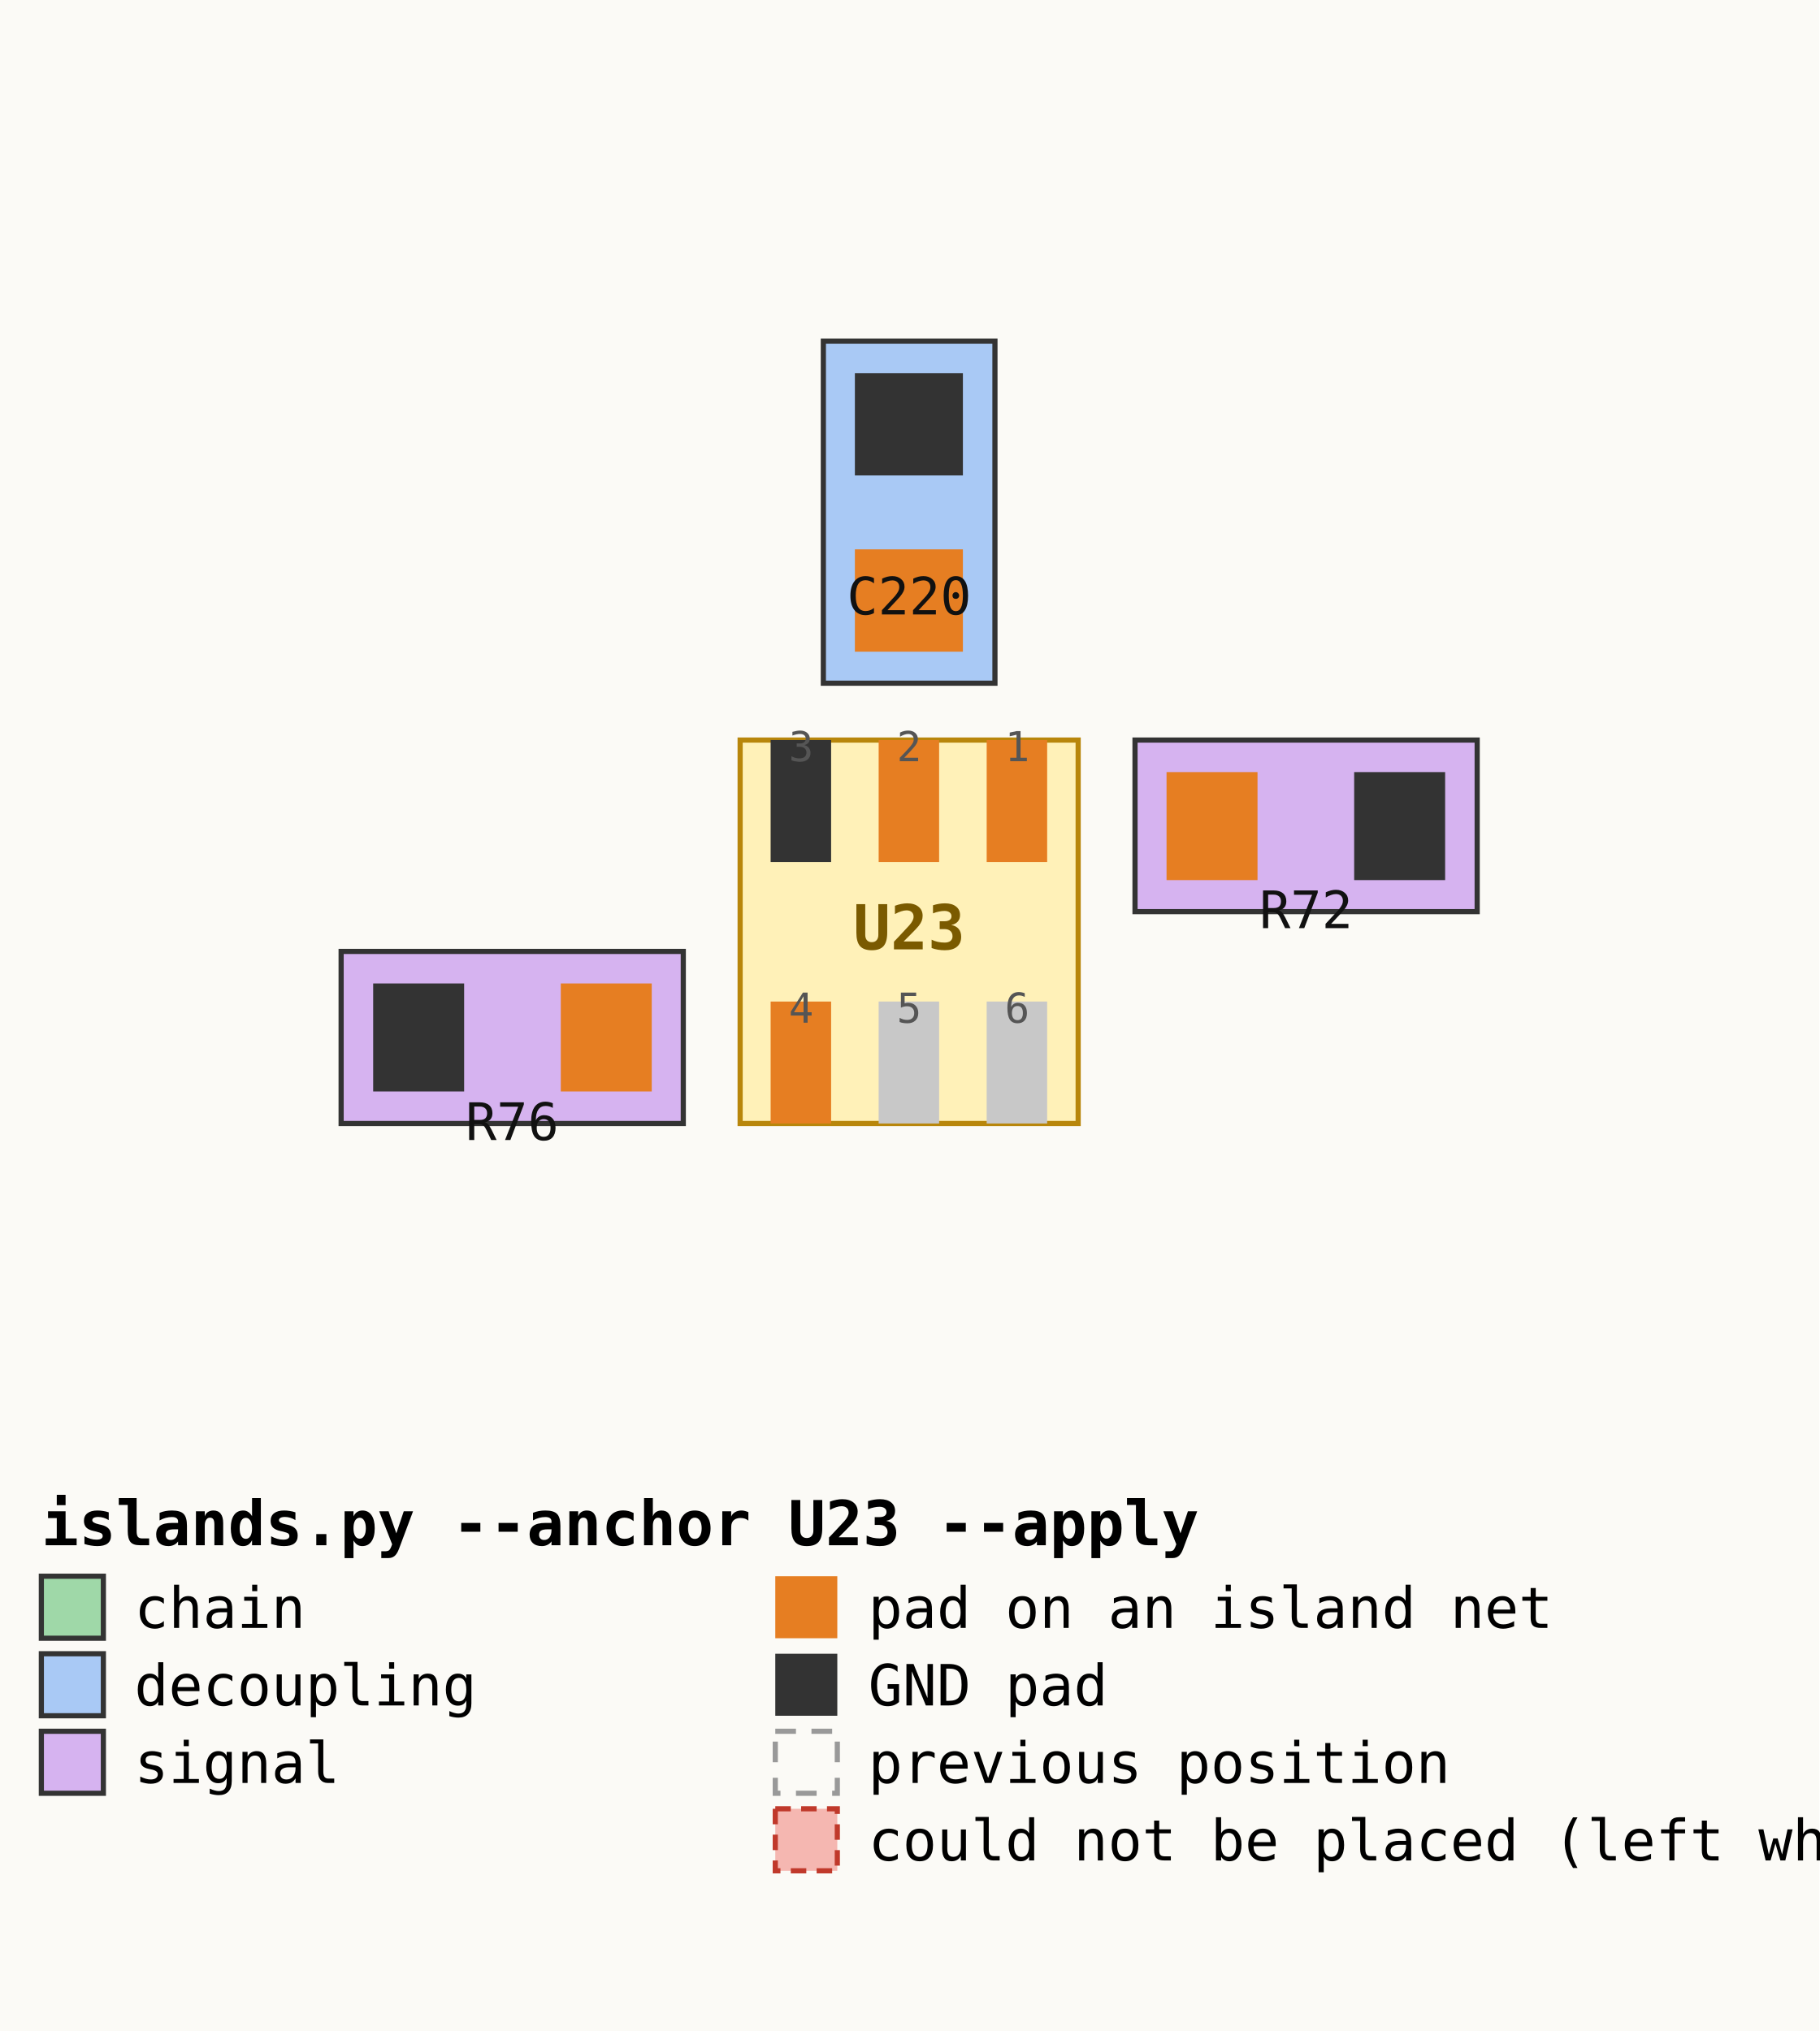
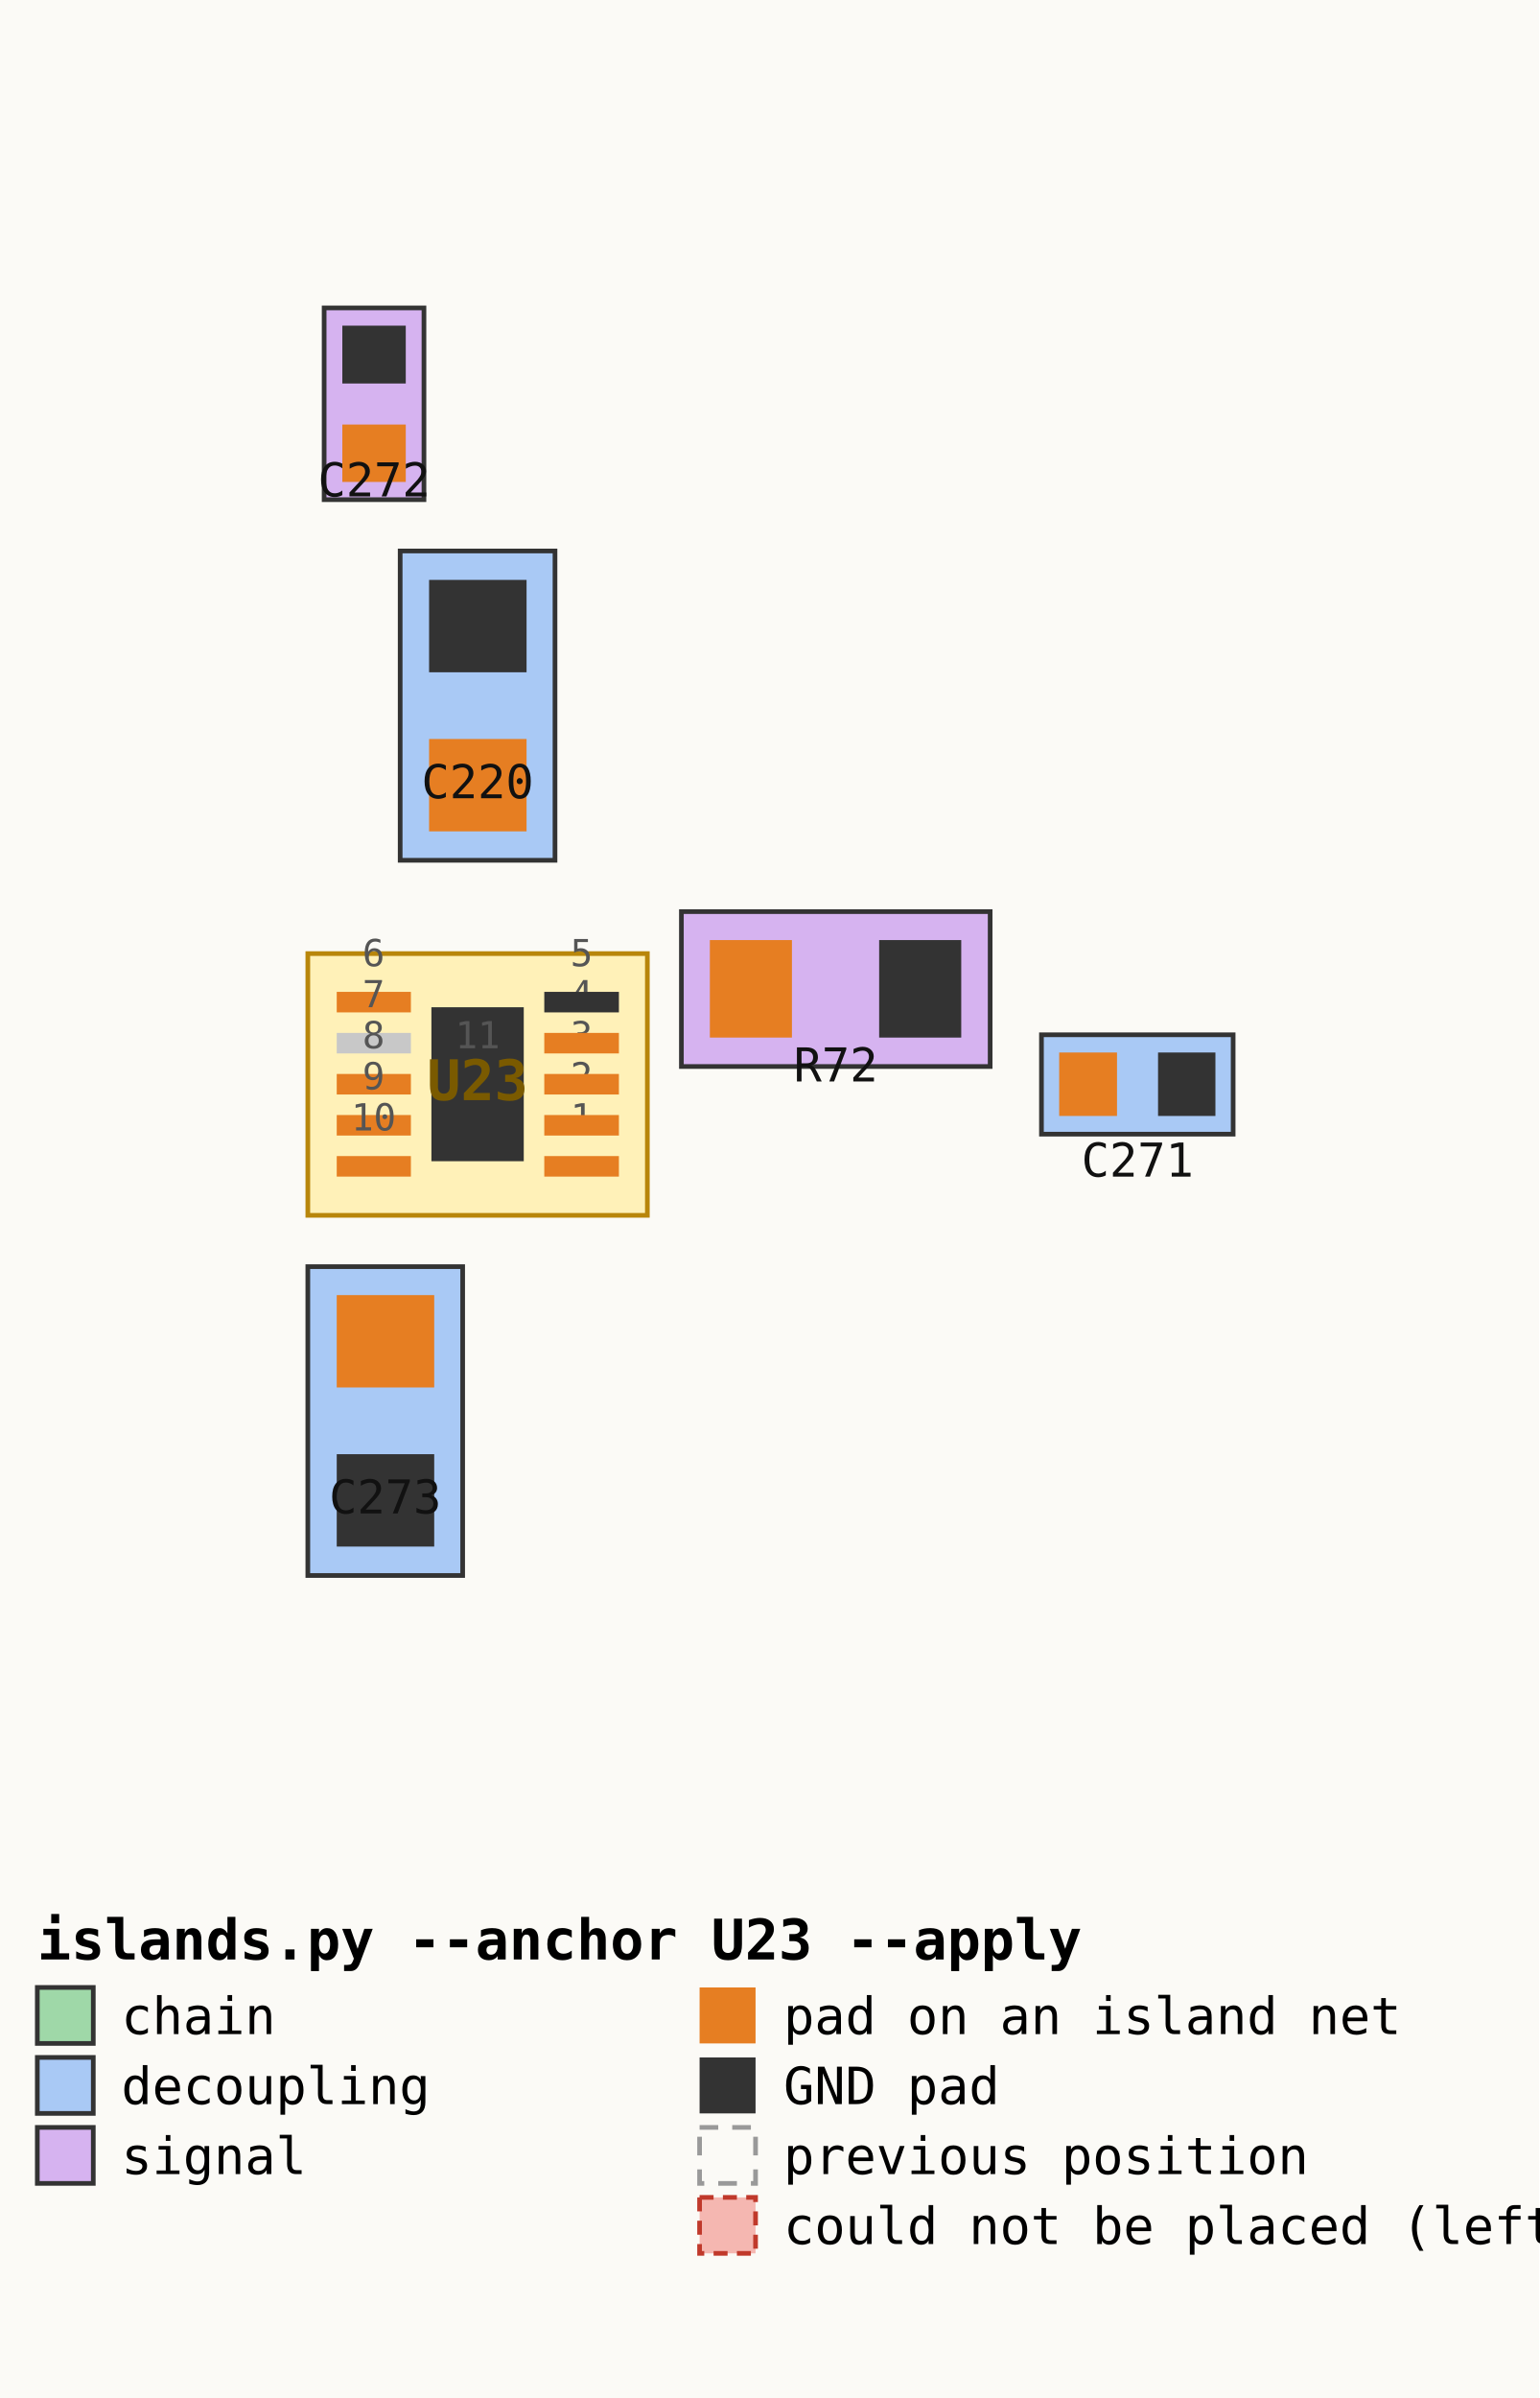
- <svg xmlns="http://www.w3.org/2000/svg" width="352" height="393" viewBox="0 0 352 393" font-family="monospace">
-   <rect x="0" y="0" width="352" height="393" fill="#fbfaf6" />
-   <rect x="-8766.9" y="-2430.9" width="2200.0" height="2200.0" fill="none" stroke="#000" stroke-width="2" />
-   <polygon points="2408.6,-882.6 2343.2,-882.6 2343.2,-956.8 2408.6,-956.8" fill="none" stroke="#b8860b" stroke-width="1" stroke-dasharray="4,3" />
-   <polygon points="208.6,217.4 143.2,217.4 143.2,143.2 208.6,143.2" fill="#fff1b8" stroke="#b8860b" stroke-width="1" />
-   <polygon points="202.6,166.8 190.9,166.8 190.9,143.2 202.6,143.2" fill="#e67e22" stroke="none" stroke-width="1" />
-   <text x="196.8" y="147.3" font-size="8" fill="#555" text-anchor="middle">1</text>
-   <polygon points="181.7,166.8 170.0,166.8 170.0,143.2 181.7,143.2" fill="#e67e22" stroke="none" stroke-width="1" />
-   <text x="175.9" y="147.3" font-size="8" fill="#555" text-anchor="middle">2</text>
-   <polygon points="160.8,166.8 149.1,166.8 149.1,143.2 160.8,143.2" fill="#333" stroke="none" stroke-width="1" />
-   <text x="155.0" y="147.3" font-size="8" fill="#555" text-anchor="middle">3</text>
-   <polygon points="160.8,217.4 149.1,217.4 149.1,193.8 160.8,193.8" fill="#e67e22" stroke="none" stroke-width="1" />
-   <text x="155.0" y="197.9" font-size="8" fill="#555" text-anchor="middle">4</text>
-   <polygon points="181.7,217.4 170.0,217.4 170.0,193.8 181.7,193.8" fill="#c8c8c8" stroke="none" stroke-width="1" />
-   <text x="175.9" y="197.9" font-size="8" fill="#555" text-anchor="middle">5</text>
-   <polygon points="202.6,217.4 190.9,217.4 190.9,193.8 202.6,193.8" fill="#c8c8c8" stroke="none" stroke-width="1" />
-   <text x="196.8" y="197.9" font-size="8" fill="#555" text-anchor="middle">6</text>
-   <text x="175.9" y="180.3" font-size="12" font-weight="bold" fill="#7a5a00" text-anchor="middle" dominant-baseline="middle">U23</text>
-   <polygon points="132.2,217.4 66.0,217.4 66.0,184.1 132.2,184.1" fill="#d6b3f0" stroke="#333" stroke-width="1" />
-   <polygon points="126.1,211.2 108.5,211.2 108.5,190.3 126.1,190.3" fill="#e67e22" stroke="none" stroke-width="1" />
-   <polygon points="89.8,211.2 72.2,211.2 72.2,190.3 89.8,190.3" fill="#333" stroke="none" stroke-width="1" />
-   <text x="99.1" y="220.6" font-size="10" fill="#111" text-anchor="middle">R76</text>
-   <polygon points="159.3,132.2 159.3,66.0 192.5,66.0 192.5,132.2" fill="#a9c9f5" stroke="#333" stroke-width="1" />
-   <polygon points="165.4,126.1 165.4,106.3 186.3,106.3 186.3,126.1" fill="#e67e22" stroke="none" stroke-width="1" />
-   <polygon points="165.4,92.0 165.4,72.2 186.3,72.2 186.3,92.0" fill="#333" stroke="none" stroke-width="1" />
-   <text x="175.9" y="118.9" font-size="10" fill="#111" text-anchor="middle">C220</text>
-   <polygon points="219.6,143.2 285.8,143.2 285.8,176.4 219.6,176.4" fill="#d6b3f0" stroke="#333" stroke-width="1" />
-   <polygon points="225.7,149.4 243.3,149.4 243.3,170.3 225.7,170.3" fill="#e67e22" stroke="none" stroke-width="1" />
-   <polygon points="262.0,149.4 279.6,149.4 279.6,170.3 262.0,170.3" fill="#333" stroke="none" stroke-width="1" />
-   <text x="252.7" y="179.6" font-size="10" fill="#111" text-anchor="middle">R72</text>
-   <text x="8" y="299" font-size="12" font-weight="bold">islands.py --anchor U23 --apply</text>
-   <rect x="8" y="305" width="12" height="12" fill="#9fd8a8" stroke="#333" />
-   <text x="26" y="315" font-size="11">chain</text>
-   <rect x="8" y="320" width="12" height="12" fill="#a9c9f5" stroke="#333" />
-   <text x="26" y="330" font-size="11">decoupling</text>
-   <rect x="8" y="335" width="12" height="12" fill="#d6b3f0" stroke="#333" />
-   <text x="26" y="345" font-size="11">signal</text>
-   <rect x="150" y="305" width="12" height="12" fill="#e67e22" />
-   <text x="168" y="315" font-size="11">pad on an island net</text>
-   <rect x="150" y="320" width="12" height="12" fill="#333" />
-   <text x="168" y="330" font-size="11">GND pad</text>
-   <rect x="150" y="335" width="12" height="12" fill="none" stroke="#999" stroke-dasharray="4,3" />
-   <text x="168" y="345" font-size="11">previous position</text>
-   <rect x="150" y="350" width="12" height="12" fill="#f5b7b1" stroke="#c0392b" stroke-dasharray="3,2" />
-   <text x="168" y="360" font-size="11">could not be placed (left where it is)</text>
-   <text x="400" y="315" font-size="11">previous positions out of view: R76, C220, R72</text>
-   <text x="400" y="330" font-size="11">grid: 428.5..444.5 x 140.5..153.4 mm, 22 px/mm</text>
+ <svg xmlns="http://www.w3.org/2000/svg" width="330" height="514" viewBox="0 0 330 514" font-family="monospace">
+   <rect x="0" y="0" width="330" height="514" fill="#fbfaf6" />
+   <rect x="-9471.1" y="338.2" width="2200.0" height="2200.0" fill="none" stroke="#000" stroke-width="2" />
+   <polygon points="5449.2,2020.9 5376.4,2020.9 5376.4,1964.8 5449.2,1964.8" fill="none" stroke="#b8860b" stroke-width="1" stroke-dasharray="4,3" />
+   <polygon points="138.8,260.5 66.0,260.5 66.0,204.4 138.8,204.4" fill="#fff1b8" stroke="#b8860b" stroke-width="1" />
+   <polygon points="111.7,247.8 93.2,247.8 93.2,217.0 111.7,217.0" fill="#c8c8c8" stroke="none" stroke-width="1" />
+   <text x="102.4" y="224.7" font-size="8" fill="#555" text-anchor="middle" />
+   <polygon points="132.7,252.2 116.7,252.2 116.7,247.8 132.7,247.8" fill="#e67e22" stroke="none" stroke-width="1" />
+   <text x="124.7" y="242.3" font-size="8" fill="#555" text-anchor="middle">1</text>
+   <polygon points="132.7,243.4 116.7,243.4 116.7,239.0 132.7,239.0" fill="#e67e22" stroke="none" stroke-width="1" />
+   <text x="124.7" y="233.5" font-size="8" fill="#555" text-anchor="middle">2</text>
+   <polygon points="132.7,234.6 116.7,234.6 116.7,230.2 132.7,230.2" fill="#e67e22" stroke="none" stroke-width="1" />
+   <text x="124.7" y="224.7" font-size="8" fill="#555" text-anchor="middle">3</text>
+   <polygon points="132.7,225.8 116.7,225.8 116.7,221.4 132.7,221.4" fill="#e67e22" stroke="none" stroke-width="1" />
+   <text x="124.7" y="215.9" font-size="8" fill="#555" text-anchor="middle">4</text>
+   <polygon points="132.7,217.0 116.7,217.0 116.7,212.6 132.7,212.6" fill="#333" stroke="none" stroke-width="1" />
+   <text x="124.7" y="207.1" font-size="8" fill="#555" text-anchor="middle">5</text>
+   <polygon points="88.1,217.0 72.2,217.0 72.2,212.6 88.1,212.6" fill="#e67e22" stroke="none" stroke-width="1" />
+   <text x="80.1" y="207.1" font-size="8" fill="#555" text-anchor="middle">6</text>
+   <polygon points="88.1,225.8 72.2,225.8 72.2,221.4 88.1,221.4" fill="#c8c8c8" stroke="none" stroke-width="1" />
+   <text x="80.1" y="215.9" font-size="8" fill="#555" text-anchor="middle">7</text>
+   <polygon points="88.1,234.6 72.2,234.6 72.2,230.2 88.1,230.2" fill="#e67e22" stroke="none" stroke-width="1" />
+   <text x="80.1" y="224.7" font-size="8" fill="#555" text-anchor="middle">8</text>
+   <polygon points="88.1,243.4 72.2,243.4 72.2,239.0 88.1,239.0" fill="#e67e22" stroke="none" stroke-width="1" />
+   <text x="80.1" y="233.5" font-size="8" fill="#555" text-anchor="middle">9</text>
+   <polygon points="88.1,252.2 72.2,252.2 72.2,247.8 88.1,247.8" fill="#e67e22" stroke="none" stroke-width="1" />
+   <text x="80.1" y="242.3" font-size="8" fill="#555" text-anchor="middle">10</text>
+   <polygon points="112.3,248.9 92.5,248.9 92.5,215.9 112.3,215.9" fill="#333" stroke="none" stroke-width="1" />
+   <text x="102.4" y="224.7" font-size="8" fill="#555" text-anchor="middle">11</text>
+   <text x="102.4" y="232.4" font-size="12" font-weight="bold" fill="#7a5a00" text-anchor="middle" dominant-baseline="middle">U23</text>
+   <polygon points="85.8,184.4 85.8,118.1 119.0,118.1 119.0,184.4" fill="#a9c9f5" stroke="#333" stroke-width="1" />
+   <polygon points="92.0,178.2 92.0,158.4 112.9,158.4 112.9,178.2" fill="#e67e22" stroke="none" stroke-width="1" />
+   <polygon points="92.0,144.1 92.0,124.3 112.9,124.3 112.9,144.1" fill="#333" stroke="none" stroke-width="1" />
+   <text x="102.4" y="171.1" font-size="10" fill="#111" text-anchor="middle">C220</text>
+   <polygon points="69.5,107.1 69.5,66.0 90.9,66.0 90.9,107.1" fill="#d6b3f0" stroke="#333" stroke-width="1" />
+   <polygon points="73.4,103.3 73.4,91.0 87.0,91.0 87.0,103.3" fill="#e67e22" stroke="none" stroke-width="1" />
+   <polygon points="73.4,82.2 73.4,69.8 87.0,69.8 87.0,82.2" fill="#333" stroke="none" stroke-width="1" />
+   <text x="80.2" y="106.4" font-size="10" fill="#111" text-anchor="middle">C272</text>
+   <polygon points="223.3,221.8 264.4,221.8 264.4,243.1 223.3,243.1" fill="#a9c9f5" stroke="#333" stroke-width="1" />
+   <polygon points="227.1,225.6 239.5,225.6 239.5,239.2 227.1,239.2" fill="#e67e22" stroke="none" stroke-width="1" />
+   <polygon points="248.3,225.6 260.6,225.6 260.6,239.2 248.3,239.2" fill="#333" stroke="none" stroke-width="1" />
+   <text x="243.9" y="252.2" font-size="10" fill="#111" text-anchor="middle">C271</text>
+   <polygon points="99.2,271.5 99.2,337.7 66.0,337.7 66.0,271.5" fill="#a9c9f5" stroke="#333" stroke-width="1" />
+   <polygon points="93.1,277.6 93.1,297.4 72.2,297.4 72.2,277.6" fill="#e67e22" stroke="none" stroke-width="1" />
+   <polygon points="93.1,311.7 93.1,331.5 72.2,331.5 72.2,311.7" fill="#333" stroke="none" stroke-width="1" />
+   <text x="82.6" y="324.4" font-size="10" fill="#111" text-anchor="middle">C273</text>
+   <polygon points="146.1,195.4 212.3,195.4 212.3,228.6 146.1,228.6" fill="#d6b3f0" stroke="#333" stroke-width="1" />
+   <polygon points="152.2,201.5 169.8,201.5 169.8,222.4 152.2,222.4" fill="#e67e22" stroke="none" stroke-width="1" />
+   <polygon points="188.5,201.5 206.1,201.5 206.1,222.4 188.5,222.4" fill="#333" stroke="none" stroke-width="1" />
+   <text x="179.2" y="231.8" font-size="10" fill="#111" text-anchor="middle">R72</text>
+   <text x="8" y="420" font-size="12" font-weight="bold">islands.py --anchor U23 --apply</text>
+   <rect x="8" y="426" width="12" height="12" fill="#9fd8a8" stroke="#333" />
+   <text x="26" y="436" font-size="11">chain</text>
+   <rect x="8" y="441" width="12" height="12" fill="#a9c9f5" stroke="#333" />
+   <text x="26" y="451" font-size="11">decoupling</text>
+   <rect x="8" y="456" width="12" height="12" fill="#d6b3f0" stroke="#333" />
+   <text x="26" y="466" font-size="11">signal</text>
+   <rect x="150" y="426" width="12" height="12" fill="#e67e22" />
+   <text x="168" y="436" font-size="11">pad on an island net</text>
+   <rect x="150" y="441" width="12" height="12" fill="#333" />
+   <text x="168" y="451" font-size="11">GND pad</text>
+   <rect x="150" y="456" width="12" height="12" fill="none" stroke="#999" stroke-dasharray="4,3" />
+   <text x="168" y="466" font-size="11">previous position</text>
+   <rect x="150" y="471" width="12" height="12" fill="#f5b7b1" stroke="#c0392b" stroke-dasharray="3,2" />
+   <text x="168" y="481" font-size="11">could not be placed (left where it is)</text>
+   <text x="400" y="436" font-size="11">previous positions out of view: C220, C272, C271, C273, R72</text>
+   <text x="400" y="451" font-size="11">grid: 460.5..475.5 x 14.6..33.0 mm, 22 px/mm</text>
</svg>
